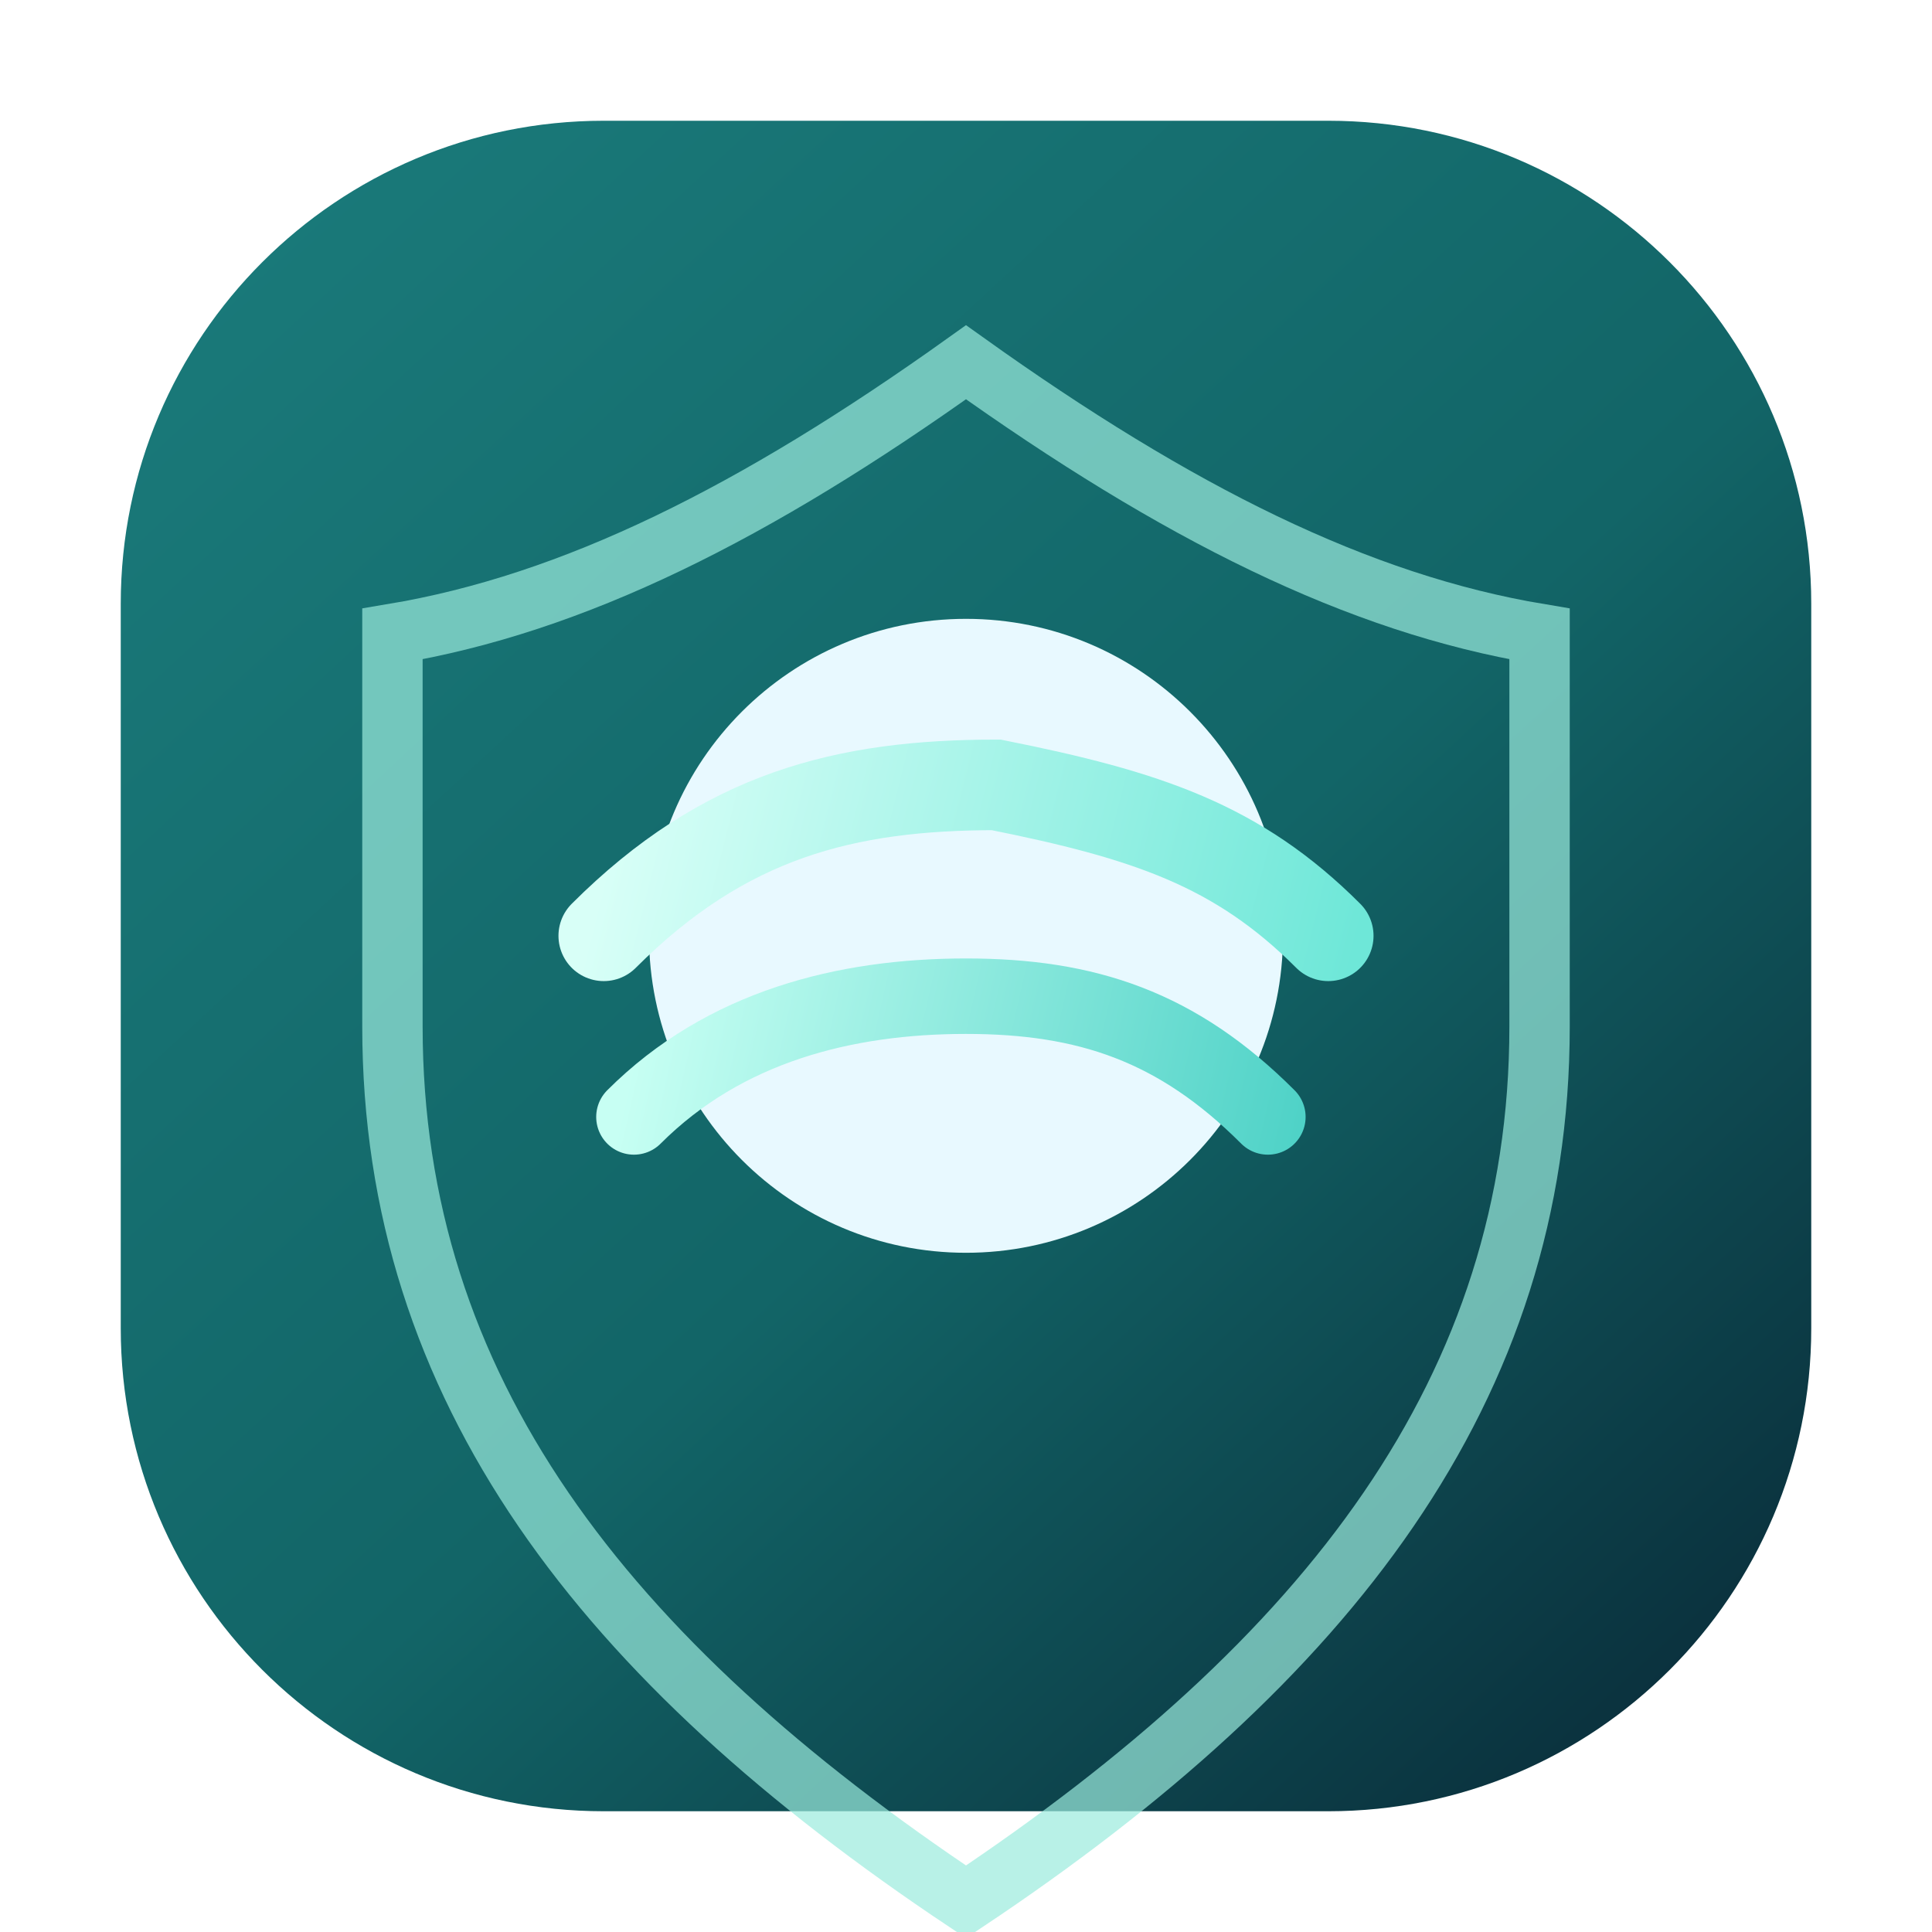
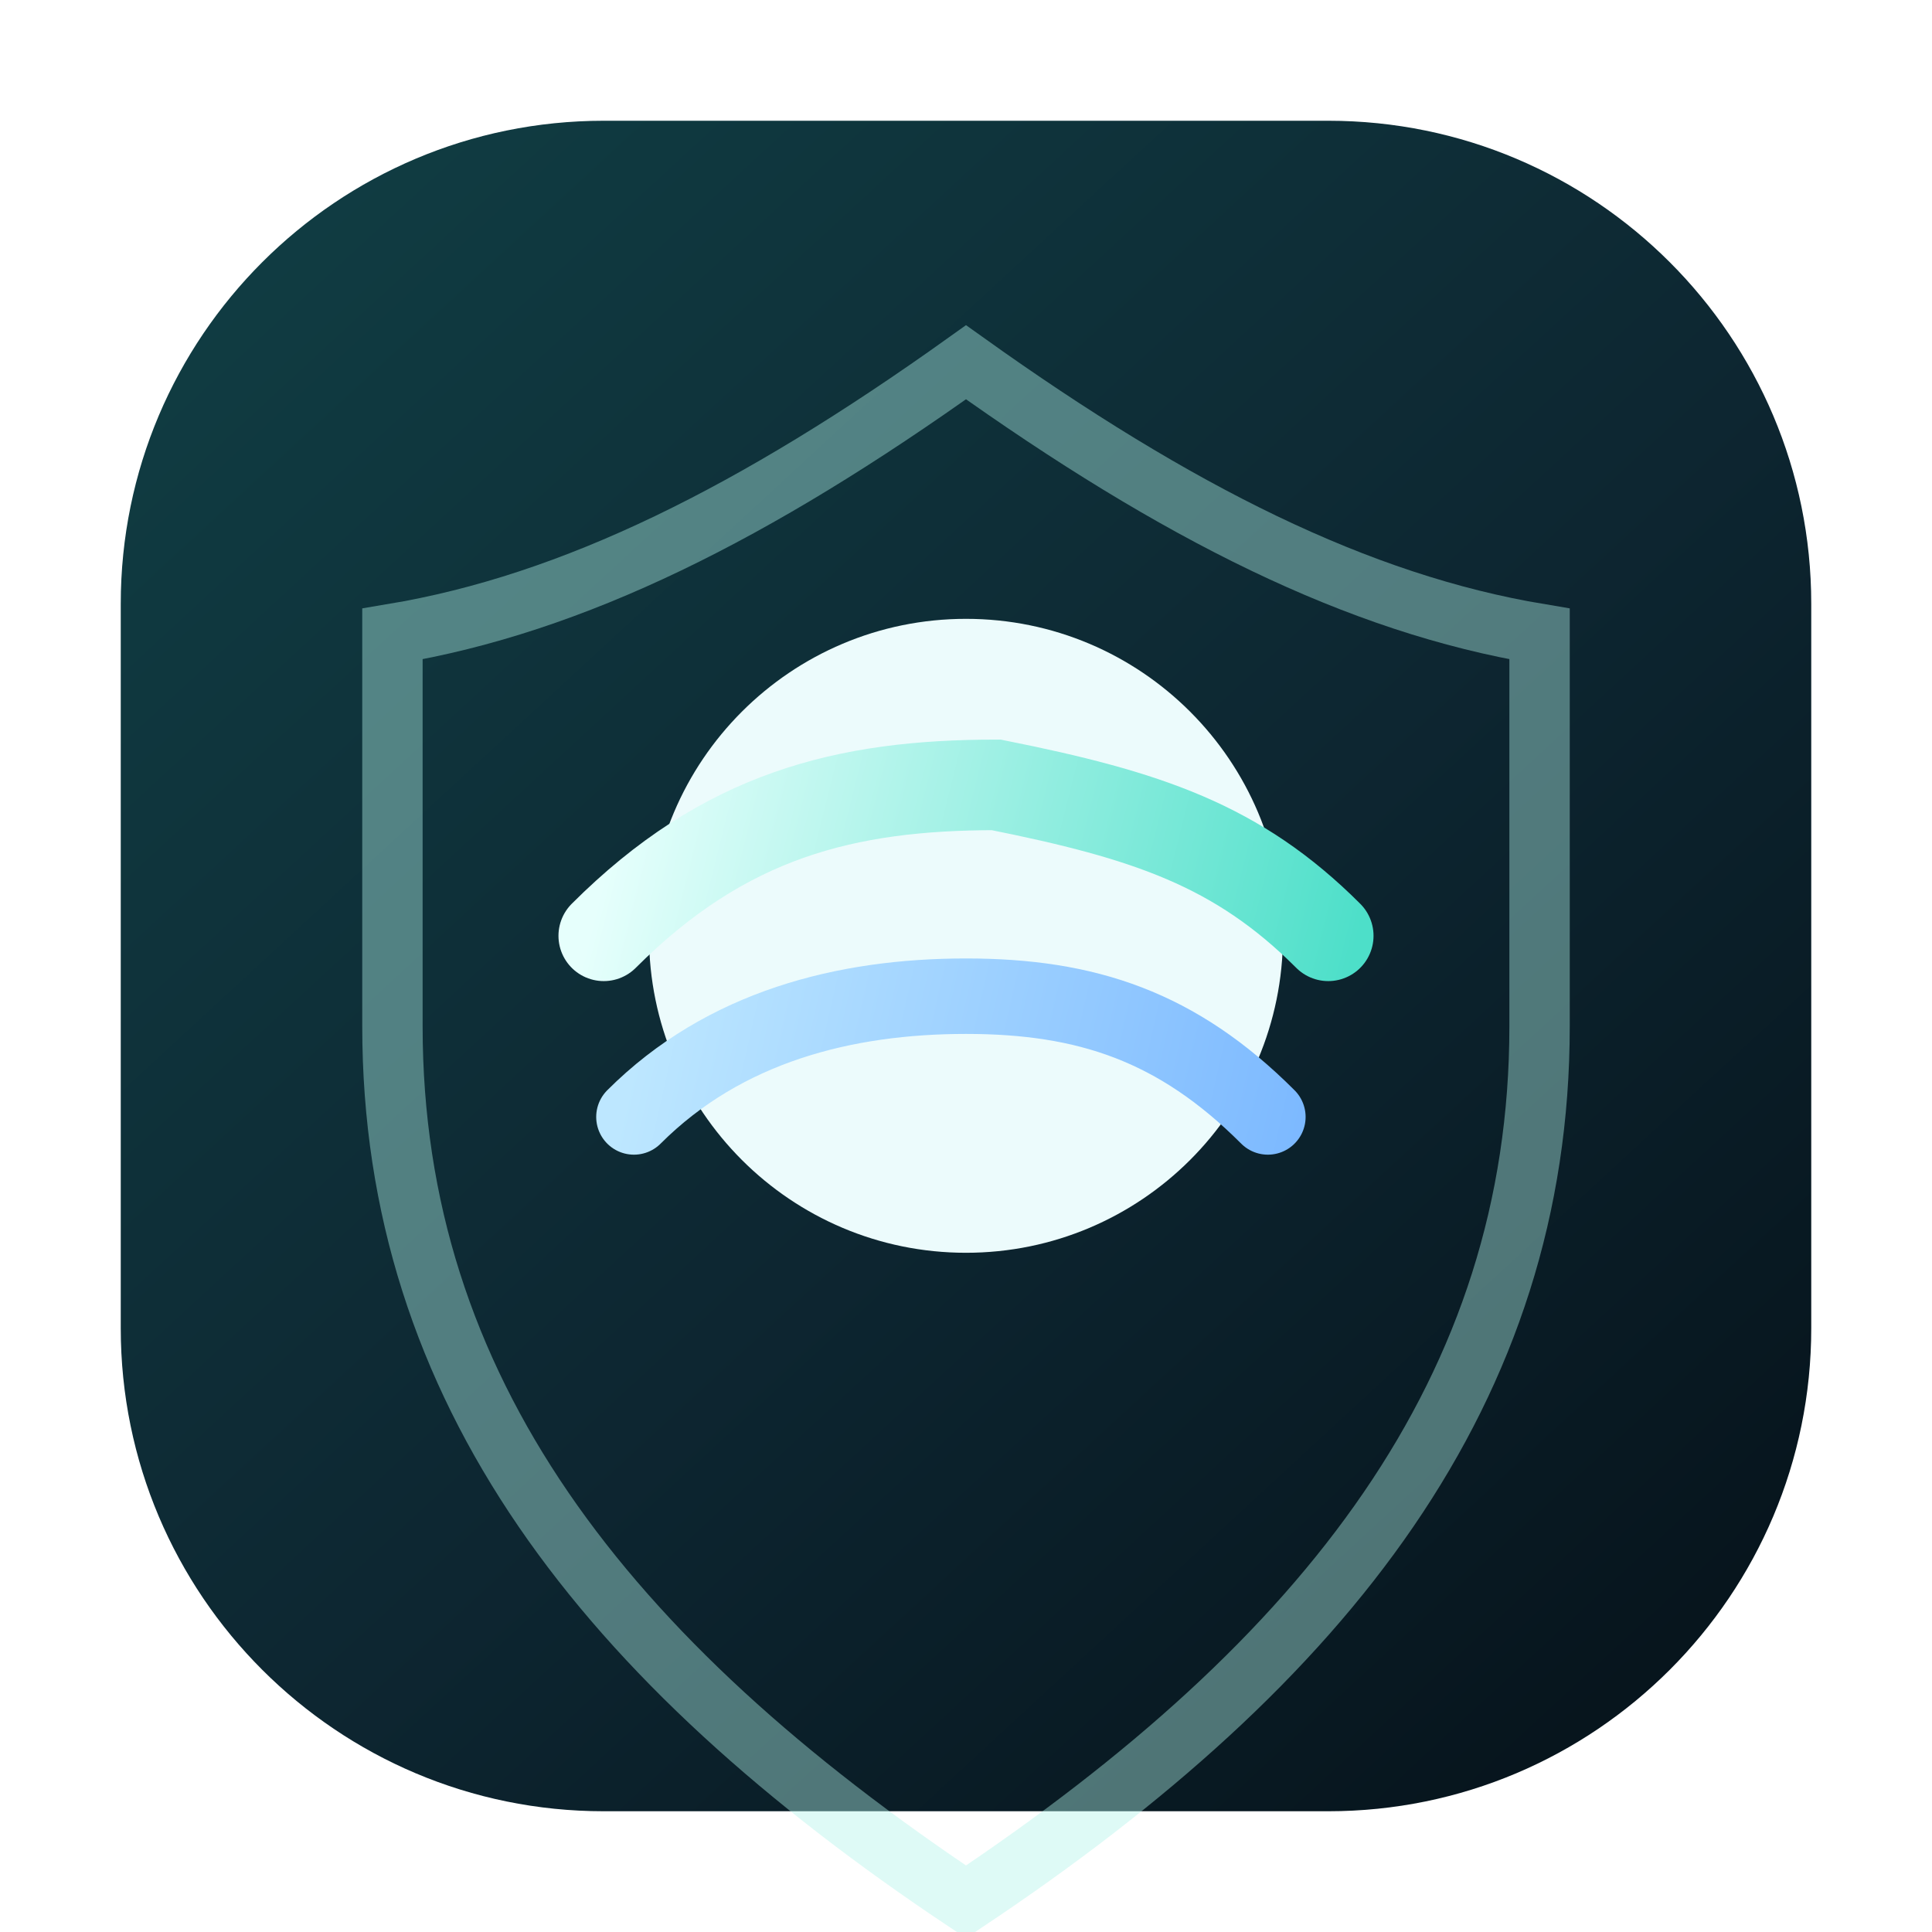
<svg xmlns="http://www.w3.org/2000/svg" width="64" height="64" viewBox="0 0 64 64" fill="none" role="img" aria-labelledby="sw-favicon-title">
  <defs>
    <linearGradient id="tile" x1="8" y1="6" x2="56" y2="58" gradientUnits="userSpaceOnUse">
-       <stop offset="0" stop-color="#1A7A7A" />
-       <stop offset="0.55" stop-color="#126567" />
-       <stop offset="1" stop-color="#0A2E3B" />
+       <stop offset="0" stop-color="#103D43" />
+       <stop offset="0.55" stop-color="#0D2631" />
+       <stop offset="1" stop-color="#06131B" />
    </linearGradient>
    <linearGradient id="waveA" x1="20" y1="29" x2="44" y2="35" gradientUnits="userSpaceOnUse">
-       <stop offset="0" stop-color="#D8FFF7" />
-       <stop offset="1" stop-color="#6EE7D8" />
+       <stop offset="0" stop-color="#E6FFFC" />
+       <stop offset="1" stop-color="#4DDFC9" />
    </linearGradient>
    <linearGradient id="waveB" x1="21" y1="35" x2="43" y2="40" gradientUnits="userSpaceOnUse">
-       <stop offset="0" stop-color="#C7FFF3" />
-       <stop offset="1" stop-color="#4CD1C6" />
+       <stop offset="0" stop-color="#BDE7FF" />
+       <stop offset="1" stop-color="#7BB8FF" />
    </linearGradient>
  </defs>
  <rect x="4" y="4" width="56" height="56" rx="16" fill="url(#tile)" />
-   <path d="M32 12c-7 5-13 8-19 9v13c0 12 7 21 19 29 12-8 19-17 19-29V21c-6-1-12-4-19-9z" fill="none" stroke="#9AEBDD" stroke-opacity="0.7" stroke-width="2" />
-   <circle cx="32" cy="31" r="10.5" fill="#E8F9FF" />
+   <path d="M32 12c-7 5-13 8-19 9v13c0 12 7 21 19 29 12-8 19-17 19-29V21c-6-1-12-4-19-9z" fill="none" stroke="#B0F2EA" stroke-opacity="0.42" stroke-width="2" />
+   <circle cx="32" cy="31" r="10.5" fill="#ECFBFC" />
  <path d="M20 31c4-4 8-5 13-5 5 1 8 2 11 5" stroke="url(#waveA)" stroke-width="3" stroke-linecap="round" />
  <path d="M21 37c3-3 7-4 11-4 4 0 7 1 10 4" stroke="url(#waveB)" stroke-width="2.5" stroke-linecap="round" />
</svg>
